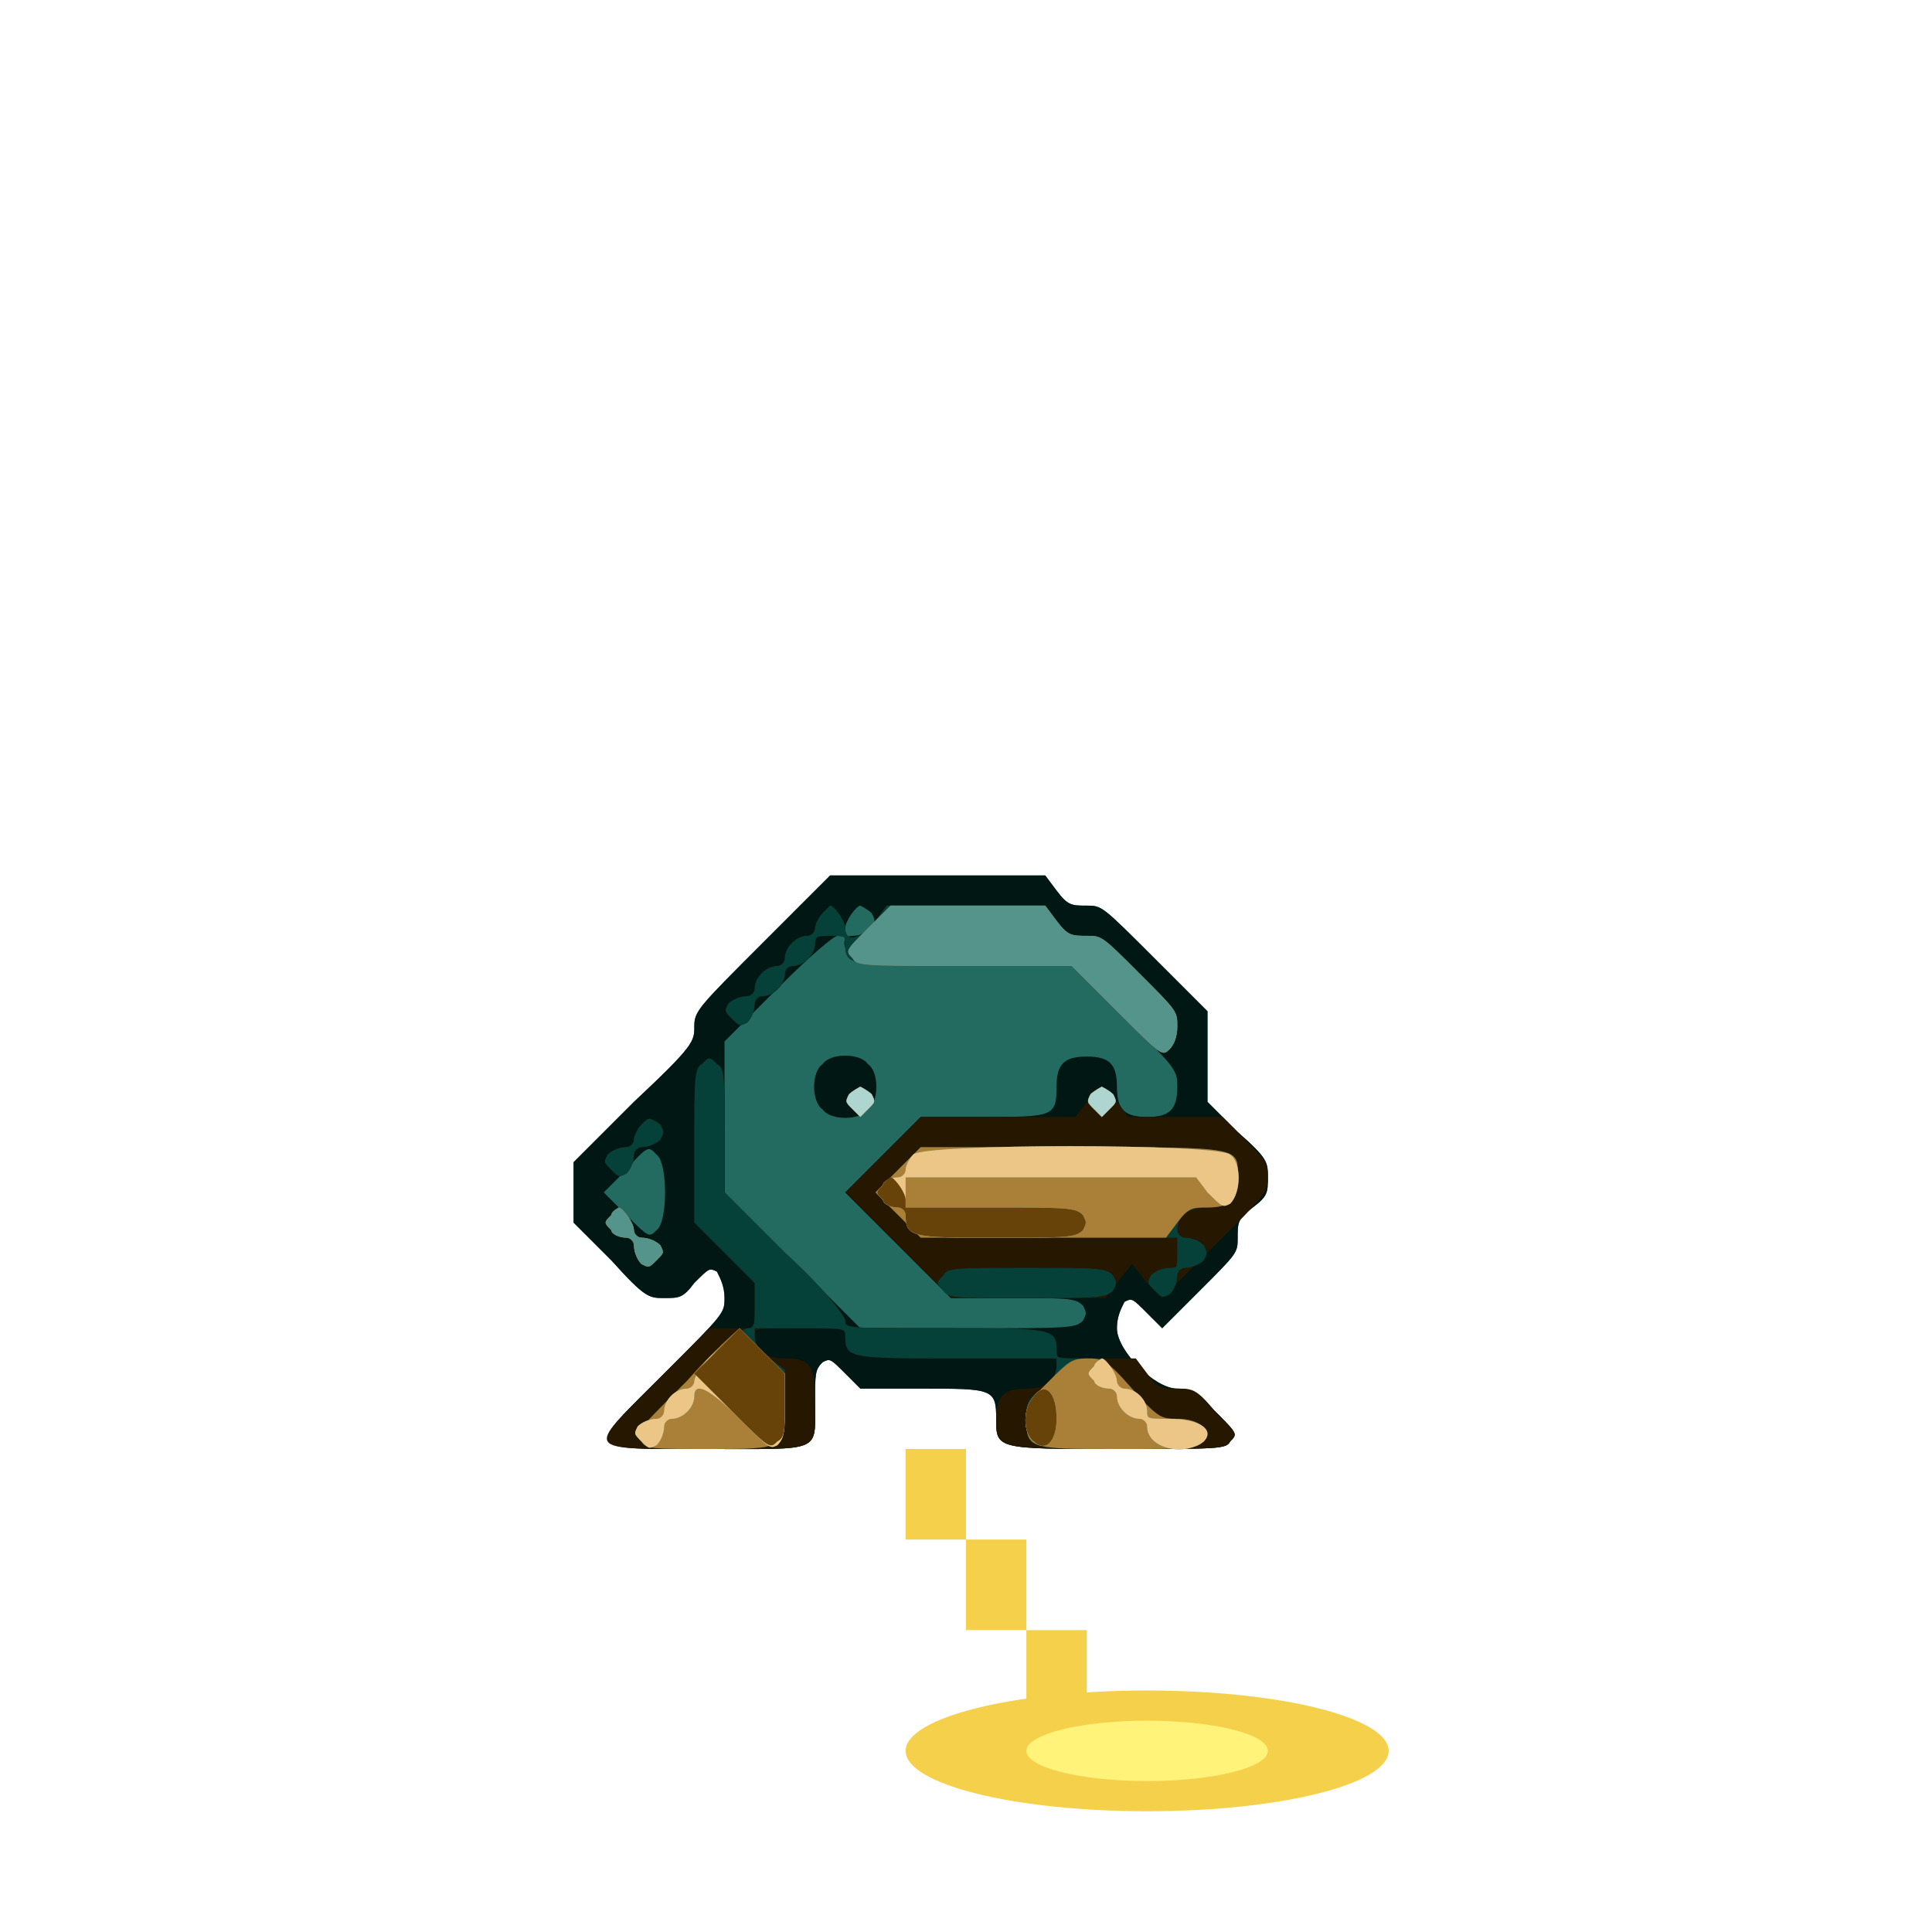
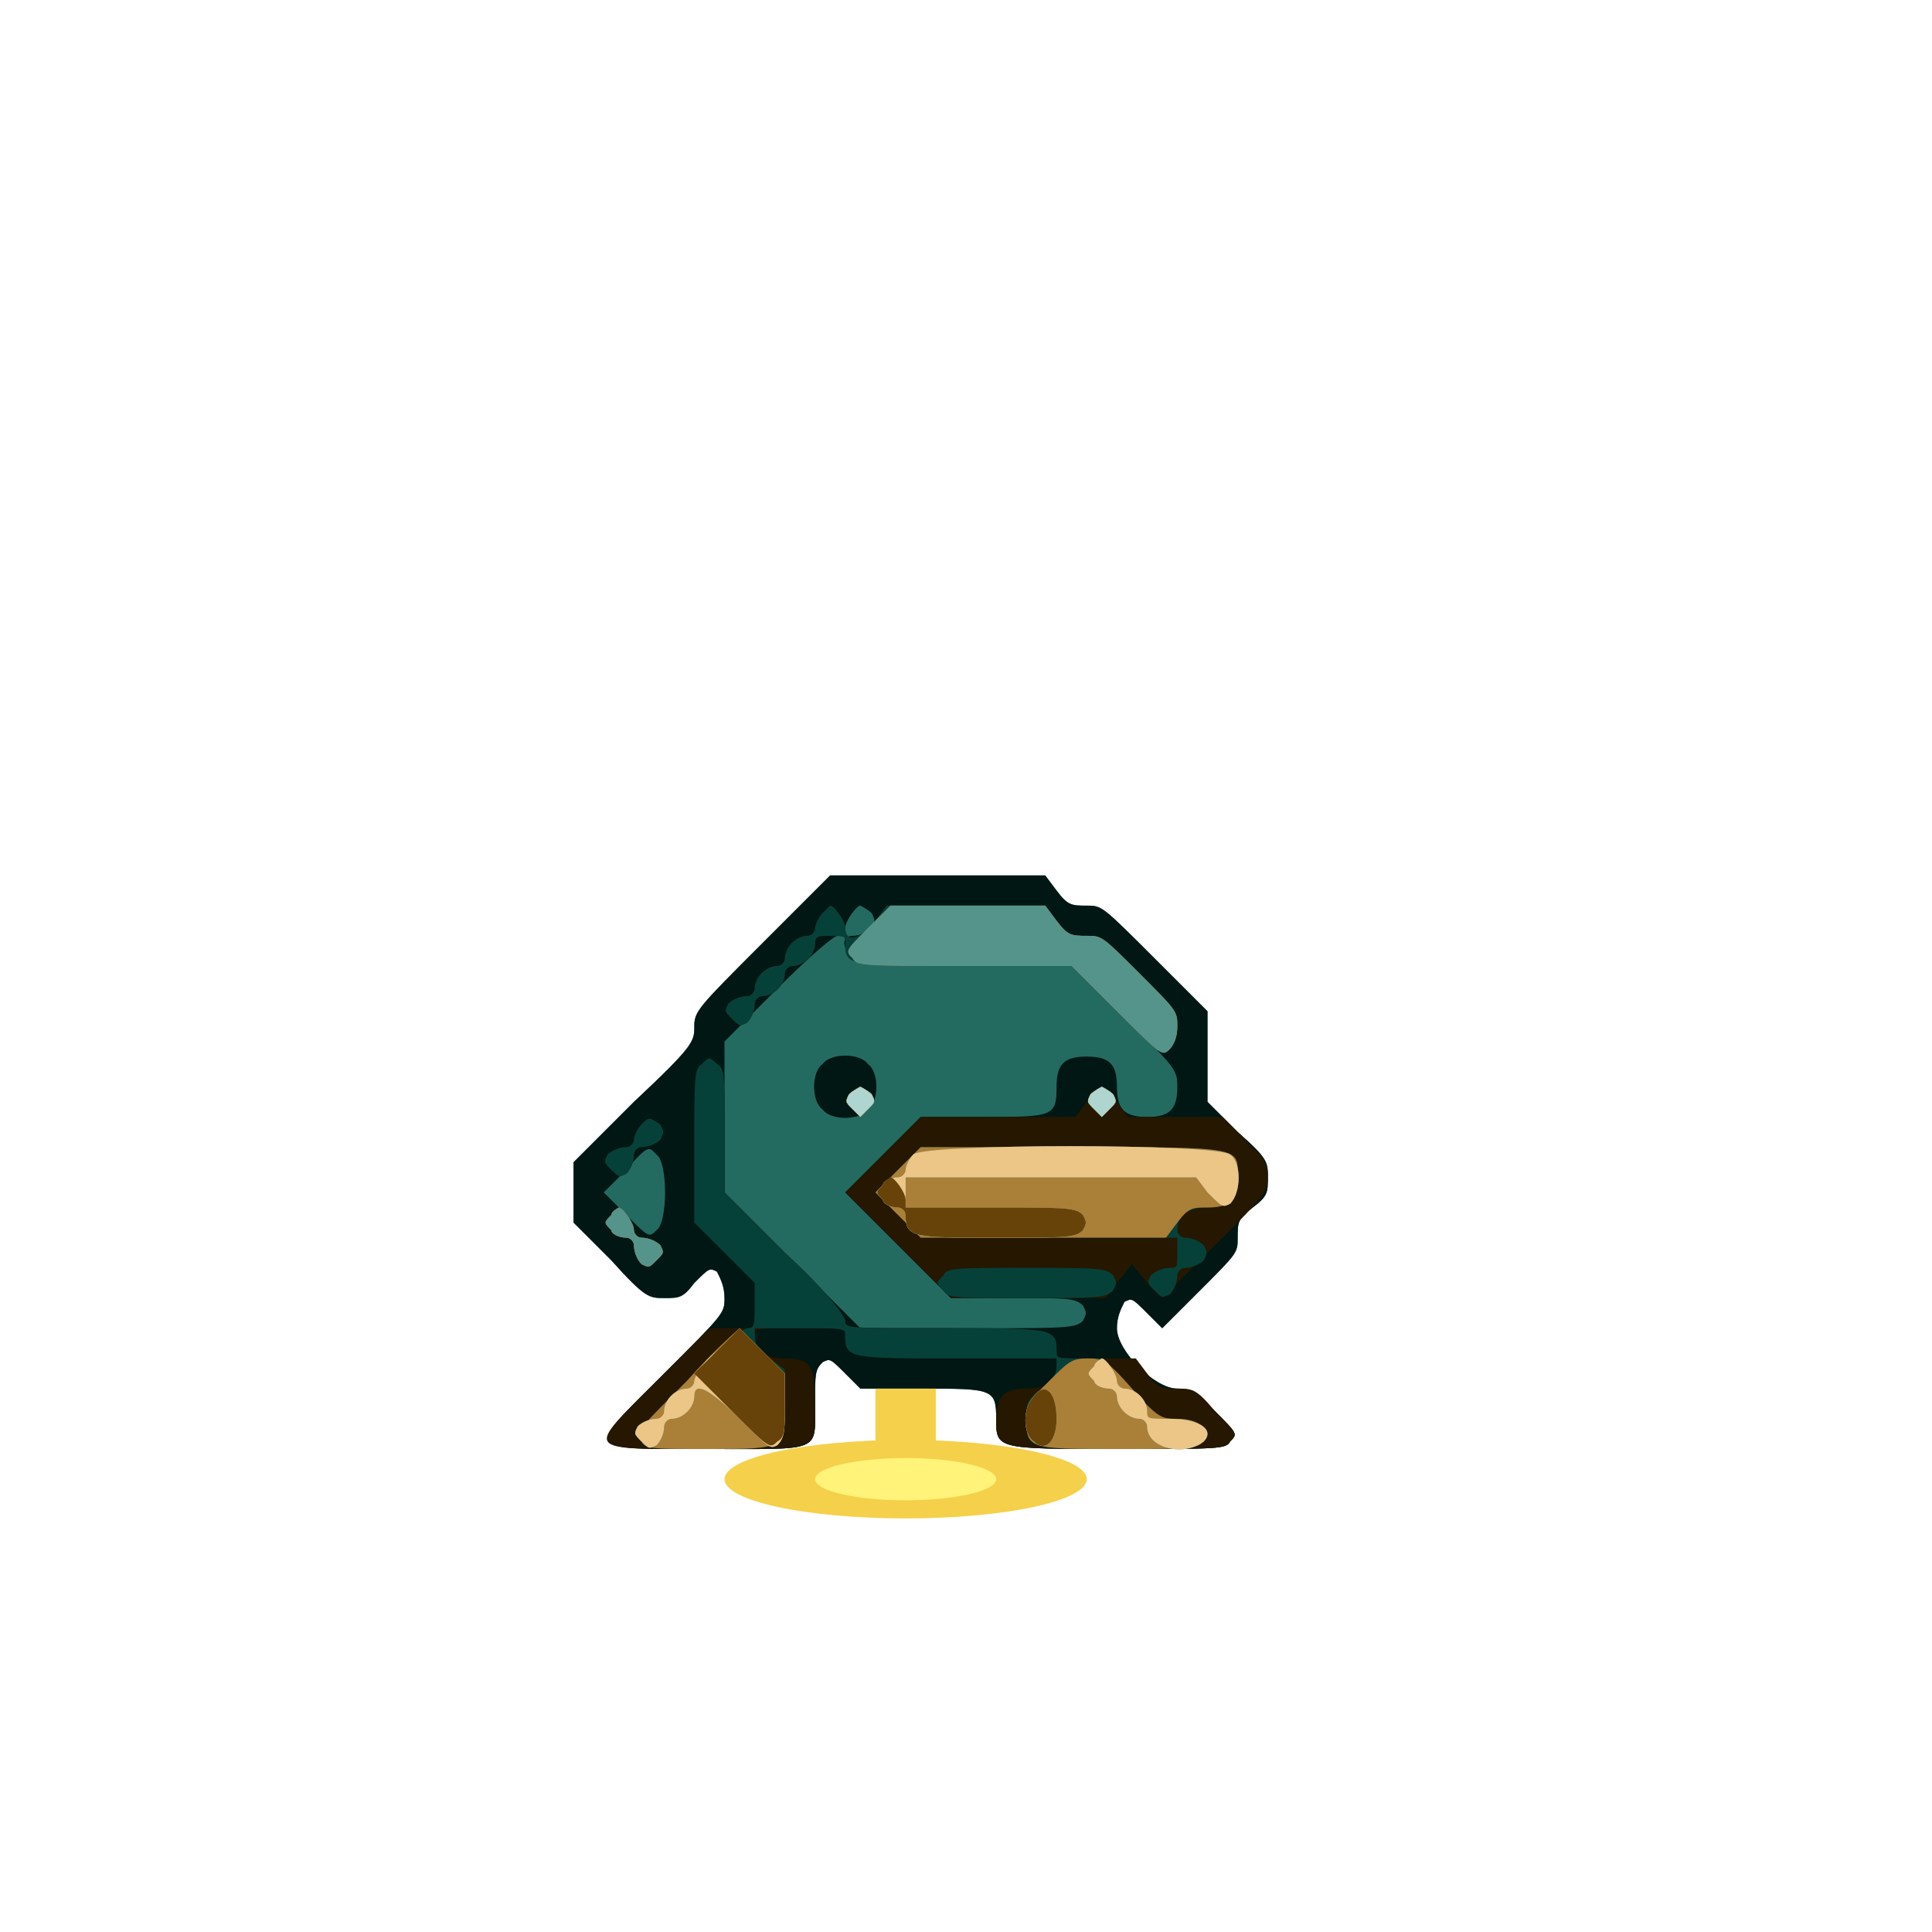
<svg xmlns="http://www.w3.org/2000/svg" viewBox="0 0 64 64" width="64" height="64">
  <g transform="scale(0.125 0.125) translate(0,512) scale(1,-1)" fill="#236b61" stroke="none">
    <path d="M202 262 c-17 -17 -18 -18 -18 -22 0 -4 0 -5 -16 -20 l-16 -16 0 -8 0 -8 10 -10 c9 -10 10 -10 14 -10 4 0 5 0 8 4 4 4 4 4 6 3 1 -2 2 -4 2 -7 0 -4 0 -4 -16 -20 -21 -21 -22 -20 12 -20 30 0 28 -1 28 12 0 8 0 9 2 11 2 1 2 1 6 -3 l4 -4 16 0 c19 0 20 0 20 -8 0 -8 0 -8 32 -8 27 0 29 0 30 2 2 2 2 2 -4 8 -5 5 -6 6 -10 6 -6 0 -16 10 -16 16 0 3 1 5 2 7 2 1 2 1 6 -3 l4 -4 10 10 c10 10 10 10 10 14 0 4 0 5 4 8 4 3 4 4 4 8 0 4 0 5 -8 12 l-8 8 0 12 0 12 -14 14 c-14 14 -14 14 -18 14 -4 0 -5 0 -8 4 l-3 4 -29 0 -28 0 -18 -18z" />
  </g>
  <g transform="scale(0.125 0.125) translate(0,512) scale(1,-1)" fill="#001714" stroke="none">
    <path d="M202 262 c-17 -17 -18 -18 -18 -22 0 -4 0 -5 -16 -20 l-16 -16 0 -8 0 -8 10 -10 c9 -10 10 -10 14 -10 4 0 5 0 8 4 4 4 4 4 6 3 1 -2 2 -4 2 -7 0 -4 0 -4 -16 -20 -21 -21 -22 -20 12 -20 30 0 28 -1 28 12 0 8 0 9 2 11 2 1 2 1 6 -3 l4 -4 16 0 c19 0 20 0 20 -8 0 -8 0 -8 32 -8 27 0 29 0 30 2 2 2 2 2 -4 8 -5 5 -6 6 -10 6 -6 0 -16 10 -16 16 0 3 1 5 2 7 2 1 2 1 6 -3 l4 -4 10 10 c10 10 10 10 10 14 0 4 0 5 4 8 4 3 4 4 4 8 0 4 0 5 -8 12 l-8 8 0 12 0 12 -14 14 c-14 14 -14 14 -18 14 -4 0 -5 0 -8 4 l-3 4 -29 0 -28 0 -18 -18z m29 8 c1 -2 1 -2 0 -4 -1 -1 -3 -2 -5 -2 -3 0 -3 -3 0 -6 1 -2 3 -2 30 -2 l28 0 14 -14 c14 -13 14 -14 14 -18 0 -6 -2 -8 -8 -8 -6 0 -8 2 -8 8 0 6 -2 8 -8 8 -6 0 -8 -2 -8 -8 0 -8 -1 -8 -20 -8 l-16 0 -10 -10 -10 -10 14 -14 14 -14 16 0 c15 0 17 0 19 -2 1 -2 1 -2 0 -4 -2 -2 -4 -2 -31 -2 l-28 0 -18 18 -18 18 0 20 0 20 14 14 c9 9 15 14 16 14 1 0 2 1 2 2 0 2 3 6 4 6 0 0 2 -1 3 -2z m-57 -64 c3 -2 3 -18 0 -20 -2 -2 -2 -2 -8 4 l-6 6 6 6 c6 7 6 6 8 4z" />
    <path d="M218 230 c-3 -2 -3 -10 0 -12 2 -3 10 -3 12 0 3 2 3 10 0 12 -2 3 -10 3 -12 0z" />
  </g>
  <g transform="scale(0.125 0.125) translate(0,512) scale(1,-1)" fill="#251700" stroke="none">
    <path d="M218 270 c-1 -1 -2 -3 -2 -4 0 -1 -1 -2 -2 -2 -3 0 -6 -3 -6 -6 0 -1 -1 -2 -2 -2 -3 0 -6 -3 -6 -6 0 -1 -1 -2 -2 -2 -2 0 -4 -1 -5 -2 -1 -2 -1 -2 1 -4 2 -2 2 -2 4 -1 1 1 2 3 2 5 0 1 1 2 2 2 3 0 6 3 6 6 0 1 1 2 2 2 3 0 6 3 6 6 0 2 1 2 4 2 4 0 4 0 4 -2 0 -6 1 -6 32 -6 l28 0 12 -12 c12 -12 12 -12 14 -10 1 1 2 3 2 6 0 4 0 4 -10 14 -10 10 -10 10 -14 10 -4 0 -5 0 -8 4 l-3 4 -21 0 -21 0 -3 -4 c-4 -5 -8 -6 -8 -2 0 2 -3 6 -4 6 0 0 -1 -1 -2 -2z" />
    <path d="M186 230 c-2 -1 -2 -4 -2 -22 l0 -20 8 -8 8 -8 0 -6 0 -6 -6 0 -6 0 -14 -14 c-19 -19 -20 -18 14 -18 30 0 28 -1 28 12 0 10 -1 12 -8 12 -5 0 -8 2 -8 6 0 2 0 2 12 2 12 0 12 0 12 -2 0 -6 1 -6 30 -6 l26 0 0 -2 c0 -4 -3 -6 -8 -6 -6 0 -8 -2 -8 -8 0 -8 0 -8 32 -8 27 0 29 0 30 2 2 2 2 2 -4 8 -5 6 -6 6 -10 6 -4 0 -5 0 -8 4 l-3 4 -11 0 c-10 0 -10 0 -10 2 0 6 -1 6 -30 6 -26 0 -26 0 -26 2 0 1 -5 8 -16 18 l-16 16 0 16 c0 15 0 17 -2 18 -2 2 -2 2 -4 0z" />
    <path d="M225 222 c-1 -2 -1 -2 1 -4 l2 -2 2 2 c2 2 2 2 1 4 -1 1 -3 2 -3 2 0 0 -2 -1 -3 -2z" />
    <path d="M288 220 l-3 -4 -21 0 -20 0 -10 -10 -10 -10 14 -14 14 -14 20 0 21 0 3 4 4 5 4 -5 4 -4 14 14 c13 13 14 14 14 18 0 4 -1 5 -6 10 l-6 6 -12 0 -13 0 -3 4 c-2 2 -4 4 -4 4 0 0 -2 -2 -4 -4z" />
    <path d="M170 214 c-1 -1 -2 -3 -2 -4 0 -1 -1 -2 -2 -2 -2 0 -4 -1 -5 -2 -1 -2 -1 -2 1 -4 2 -2 2 -2 4 -1 1 1 2 3 2 5 0 1 1 2 2 2 2 0 4 1 5 2 1 2 1 2 0 4 -3 2 -3 2 -5 0z" />
    <path d="M162 190 c-2 -2 -2 -2 0 -4 0 -1 2 -2 4 -2 1 0 2 -1 2 -2 0 -2 1 -4 2 -5 2 -1 2 -1 4 1 2 2 2 2 1 4 -1 1 -3 2 -5 2 -1 0 -2 1 -2 2 0 2 -3 6 -4 6 0 0 -2 -1 -2 -2z" />
  </g>
  <g transform="scale(0.125 0.125) translate(0,512) scale(1,-1)" fill="#054139" stroke="none">
    <path d="M218 270 c-1 -1 -2 -3 -2 -4 0 -1 -1 -2 -2 -2 -3 0 -6 -3 -6 -6 0 -1 -1 -2 -2 -2 -3 0 -6 -3 -6 -6 0 -1 -1 -2 -2 -2 -2 0 -4 -1 -5 -2 -1 -2 -1 -2 1 -4 2 -2 2 -2 4 -1 1 1 2 3 2 5 0 1 1 2 2 2 3 0 6 3 6 6 0 1 1 2 2 2 3 0 6 3 6 6 0 2 1 2 4 2 4 0 4 0 4 -2 0 -6 1 -6 32 -6 l28 0 12 -12 c12 -12 12 -12 14 -10 1 1 2 3 2 6 0 4 0 4 -10 14 -10 10 -10 10 -14 10 -4 0 -5 0 -8 4 l-3 4 -21 0 -21 0 -3 -4 c-4 -5 -8 -6 -8 -2 0 2 -3 6 -4 6 0 0 -1 -1 -2 -2z" />
    <path d="M186 230 c-2 -1 -2 -4 -2 -22 l0 -20 8 -8 8 -8 0 -6 c0 -5 0 -6 -2 -6 -1 0 -7 -5 -16 -14 -14 -14 -14 -14 -12 -16 1 -2 3 -2 18 -2 20 0 20 0 20 12 l0 9 -4 3 c-3 2 -4 4 -4 6 l0 2 12 0 c12 0 12 0 12 -2 0 -6 1 -6 30 -6 l26 0 0 -2 c0 -2 -1 -4 -4 -6 -4 -3 -4 -4 -4 -8 0 -8 0 -8 24 -8 19 0 21 0 22 2 3 3 0 6 -6 6 -4 0 -5 0 -12 8 l-8 8 -6 0 c-6 0 -6 0 -6 2 0 6 -1 6 -30 6 -26 0 -26 0 -26 2 0 1 -5 8 -16 18 l-16 16 0 16 c0 15 0 17 -2 18 -2 2 -2 2 -4 0z" />
    <path d="M225 222 c-1 -2 -1 -2 1 -4 l2 -2 2 2 c2 2 2 2 1 4 -1 1 -3 2 -3 2 0 0 -2 -1 -3 -2z" />
    <path d="M289 222 c-1 -2 -1 -2 1 -4 l2 -2 2 2 c2 2 2 2 1 4 -1 1 -3 2 -3 2 0 0 -2 -1 -3 -2z" />
    <path d="M170 214 c-1 -1 -2 -3 -2 -4 0 -1 -1 -2 -2 -2 -2 0 -4 -1 -5 -2 -1 -2 -1 -2 1 -4 2 -2 2 -2 4 -1 1 1 2 3 2 5 0 1 1 2 2 2 2 0 4 1 5 2 1 2 1 2 0 4 -3 2 -3 2 -5 0z" />
    <path d="M238 202 l-6 -6 6 -6 6 -6 34 0 34 0 0 -4 c0 -4 0 -4 -2 -4 -2 0 -4 -1 -5 -2 -1 -2 -1 -2 1 -4 2 -2 2 -2 4 -1 1 1 2 3 2 5 0 1 1 2 2 2 2 0 4 1 5 2 1 2 1 2 0 4 -1 1 -3 2 -5 2 -1 0 -2 1 -2 2 0 4 3 6 8 6 6 0 8 2 8 8 0 8 2 8 -44 8 l-40 0 -6 -6z" />
    <path d="M162 190 c-2 -2 -2 -2 0 -4 0 -1 2 -2 4 -2 1 0 2 -1 2 -2 0 -2 1 -4 2 -5 2 -1 2 -1 4 1 2 2 2 2 1 4 -1 1 -3 2 -5 2 -1 0 -2 1 -2 2 0 2 -3 6 -4 6 0 0 -2 -1 -2 -2z" />
    <path d="M250 174 c-2 -2 -2 -2 0 -4 1 -2 3 -2 22 -2 19 0 21 0 23 2 1 2 1 2 0 4 -2 2 -4 2 -23 2 -19 0 -21 0 -22 -2z" />
  </g>
  <g transform="scale(0.125 0.125) translate(0,512) scale(1,-1)" fill="#aa7f38" stroke="none">
    <path d="M230 266 c-6 -6 -6 -6 -4 -8 1 -2 3 -2 30 -2 l28 0 12 -12 c12 -12 12 -12 14 -10 1 1 2 3 2 6 0 4 0 4 -10 14 -10 10 -10 10 -14 10 -4 0 -5 0 -8 4 l-3 4 -21 0 -20 0 -6 -6z" />
    <path d="M225 222 c-1 -2 -1 -2 1 -4 l2 -2 2 2 c2 2 2 2 1 4 -1 1 -3 2 -3 2 0 0 -2 -1 -3 -2z" />
    <path d="M289 222 c-1 -2 -1 -2 1 -4 l2 -2 2 2 c2 2 2 2 1 4 -1 1 -3 2 -3 2 0 0 -2 -1 -3 -2z" />
    <path d="M238 202 l-6 -6 6 -6 6 -6 32 0 33 0 3 4 c3 4 4 4 8 4 6 0 8 2 8 8 0 8 2 8 -44 8 l-40 0 -6 -6z" />
    <path d="M162 190 c-2 -2 -2 -2 0 -4 0 -1 2 -2 4 -2 1 0 2 -1 2 -2 0 -2 1 -4 2 -5 2 -1 2 -1 4 1 2 2 2 2 1 4 -1 1 -3 2 -5 2 -1 0 -2 1 -2 2 0 2 -3 6 -4 6 0 0 -2 -1 -2 -2z" />
    <path d="M182 146 c-14 -14 -14 -14 -12 -16 1 -2 3 -2 18 -2 20 0 20 0 20 12 l0 8 -6 6 c-3 3 -6 6 -6 6 0 0 -7 -6 -14 -14z" />
    <path d="M278 146 c-5 -5 -6 -6 -6 -10 0 -8 1 -8 24 -8 19 0 21 0 23 2 2 3 -1 6 -7 6 -4 0 -5 0 -12 8 -7 8 -8 8 -12 8 -4 0 -5 -1 -10 -6z" />
  </g>
  <g transform="scale(0.125 0.125) translate(0,512) scale(1,-1)" fill="#55948b" stroke="none">
    <path d="M230 266 c-6 -6 -6 -6 -4 -8 1 -2 3 -2 30 -2 l28 0 12 -12 c12 -12 12 -12 14 -10 1 1 2 3 2 6 0 4 0 4 -10 14 -10 10 -10 10 -14 10 -4 0 -5 0 -8 4 l-3 4 -21 0 -20 0 -6 -6z" />
    <path d="M225 222 c-1 -2 -1 -2 1 -4 l2 -2 2 2 c2 2 2 2 1 4 -1 1 -3 2 -3 2 0 0 -2 -1 -3 -2z" />
    <path d="M289 222 c-1 -2 -1 -2 1 -4 l2 -2 2 2 c2 2 2 2 1 4 -1 1 -3 2 -3 2 0 0 -2 -1 -3 -2z" />
    <path d="M242 206 c-1 -1 -2 -3 -2 -4 0 -1 -1 -2 -2 -2 -2 0 -4 -1 -4 -2 -2 -2 -2 -2 0 -4 0 -1 2 -2 4 -2 1 0 2 -1 2 -2 0 -6 2 -6 24 -6 19 0 21 0 23 2 1 2 1 2 0 4 -2 2 -4 2 -25 2 l-22 0 0 4 0 4 38 0 39 0 3 -4 c4 -4 4 -4 6 -3 3 3 3 11 0 13 -3 3 -82 3 -84 0z" />
    <path d="M162 190 c-2 -2 -2 -2 0 -4 0 -1 2 -2 4 -2 1 0 2 -1 2 -2 0 -2 1 -4 2 -5 2 -1 2 -1 4 1 2 2 2 2 1 4 -1 1 -3 2 -5 2 -1 0 -2 1 -2 2 0 2 -3 6 -4 6 0 0 -2 -1 -2 -2z" />
    <path d="M190 154 c-4 -3 -6 -7 -6 -8 0 -1 -1 -2 -2 -2 -3 0 -6 -3 -6 -6 0 -1 -1 -2 -2 -2 -2 0 -4 -1 -5 -2 -1 -2 -1 -2 1 -4 2 -2 2 -2 4 -1 1 1 2 3 2 5 0 1 1 2 2 2 3 0 6 3 6 6 0 4 4 2 12 -6 8 -8 8 -8 10 -7 2 2 2 4 2 11 l0 8 -6 6 c-3 3 -6 6 -6 6 0 0 -3 -3 -6 -6z" />
    <path d="M290 150 c-2 -2 -2 -2 0 -4 0 -1 2 -2 4 -2 1 0 2 -1 2 -2 0 -3 3 -6 6 -6 1 0 2 -1 2 -2 0 -6 10 -8 15 -4 3 3 -1 6 -9 6 -6 0 -6 0 -6 2 0 3 -3 6 -6 6 -1 0 -2 1 -2 2 0 2 -3 6 -4 6 0 0 -2 -1 -2 -2z" />
    <path d="M274 142 c-3 -3 -3 -10 0 -12 3 -3 6 0 6 6 0 7 -3 10 -6 6z" />
  </g>
  <g transform="scale(0.125 0.125) translate(0,512) scale(1,-1)" fill="#ecc687" stroke="none">
    <path d="M225 222 c-1 -2 -1 -2 1 -4 l2 -2 2 2 c2 2 2 2 1 4 -1 1 -3 2 -3 2 0 0 -2 -1 -3 -2z" />
    <path d="M289 222 c-1 -2 -1 -2 1 -4 l2 -2 2 2 c2 2 2 2 1 4 -1 1 -3 2 -3 2 0 0 -2 -1 -3 -2z" />
    <path d="M242 206 c-1 -1 -2 -3 -2 -4 0 -1 -1 -2 -2 -2 -2 0 -4 -1 -4 -2 -2 -2 -2 -2 0 -4 0 -1 2 -2 4 -2 1 0 2 -1 2 -2 0 -6 2 -6 24 -6 19 0 21 0 23 2 1 2 1 2 0 4 -2 2 -4 2 -25 2 l-22 0 0 4 0 4 38 0 39 0 3 -4 c4 -4 4 -4 6 -3 3 3 3 11 0 13 -3 3 -82 3 -84 0z" />
    <path d="M190 154 c-4 -3 -6 -7 -6 -8 0 -1 -1 -2 -2 -2 -3 0 -6 -3 -6 -6 0 -1 -1 -2 -2 -2 -2 0 -4 -1 -5 -2 -1 -2 -1 -2 1 -4 2 -2 2 -2 4 -1 1 1 2 3 2 5 0 1 1 2 2 2 3 0 6 3 6 6 0 4 4 2 12 -6 8 -8 8 -8 10 -7 2 2 2 4 2 11 l0 8 -6 6 c-3 3 -6 6 -6 6 0 0 -3 -3 -6 -6z" />
    <path d="M290 150 c-2 -2 -2 -2 0 -4 0 -1 2 -2 4 -2 1 0 2 -1 2 -2 0 -3 3 -6 6 -6 1 0 2 -1 2 -2 0 -6 10 -8 15 -4 3 3 -1 6 -9 6 -6 0 -6 0 -6 2 0 3 -3 6 -6 6 -1 0 -2 1 -2 2 0 2 -3 6 -4 6 0 0 -2 -1 -2 -2z" />
    <path d="M274 142 c-3 -3 -3 -10 0 -12 3 -3 6 0 6 6 0 7 -3 10 -6 6z" />
  </g>
  <g transform="scale(0.125 0.125) translate(0,512) scale(1,-1)" fill="#674309" stroke="none">
    <path d="M225 222 c-1 -2 -1 -2 1 -4 l2 -2 2 2 c2 2 2 2 1 4 -1 1 -3 2 -3 2 0 0 -2 -1 -3 -2z" />
    <path d="M289 222 c-1 -2 -1 -2 1 -4 l2 -2 2 2 c2 2 2 2 1 4 -1 1 -3 2 -3 2 0 0 -2 -1 -3 -2z" />
    <path d="M234 198 c-2 -2 -2 -2 0 -4 0 -1 2 -2 4 -2 1 0 2 -1 2 -2 0 -6 2 -6 24 -6 19 0 21 0 23 2 1 2 1 2 0 4 -2 2 -4 2 -25 2 l-22 0 0 2 c0 2 -3 6 -4 6 0 0 -2 -1 -2 -2z" />
    <path d="M190 154 l-6 -6 10 -10 c10 -10 10 -10 12 -8 2 1 2 3 2 10 l0 8 -6 6 c-3 3 -6 6 -6 6 0 0 -3 -3 -6 -6z" />
    <path d="M274 142 c-3 -3 -3 -10 0 -12 3 -3 6 0 6 6 0 7 -3 10 -6 6z" />
  </g>
  <g transform="scale(0.125 0.125) translate(0,512) scale(1,-1)" fill="#afd5d0" stroke="none">
    <path d="M225 222 c-1 -2 -1 -2 1 -4 l2 -2 2 2 c2 2 2 2 1 4 -1 1 -3 2 -3 2 0 0 -2 -1 -3 -2z" />
    <path d="M289 222 c-1 -2 -1 -2 1 -4 l2 -2 2 2 c2 2 2 2 1 4 -1 1 -3 2 -3 2 0 0 -2 -1 -3 -2z" />
  </g>
  <g>
-     <rect x="30" y="48" width="2" height="3" fill="#f5d04a" />
-     <rect x="32" y="51" width="2" height="3" fill="#f5d04a" />
-     <rect x="34" y="54" width="2" height="3" fill="#f5d04a" />
-     <ellipse cx="38" cy="58" rx="8" ry="2" fill="#f5d04a" />
-     <ellipse cx="38" cy="58" rx="4" ry="1" fill="#fff37a" />
+     <rect x="29" y="46" width="2" height="2" fill="#f5d04a" />
+     <ellipse cx="30" cy="49" rx="6" ry="1.3" fill="#f5d04a" />
+     <ellipse cx="30" cy="49" rx="3" ry="0.7" fill="#fff37a" />
  </g>
</svg>
